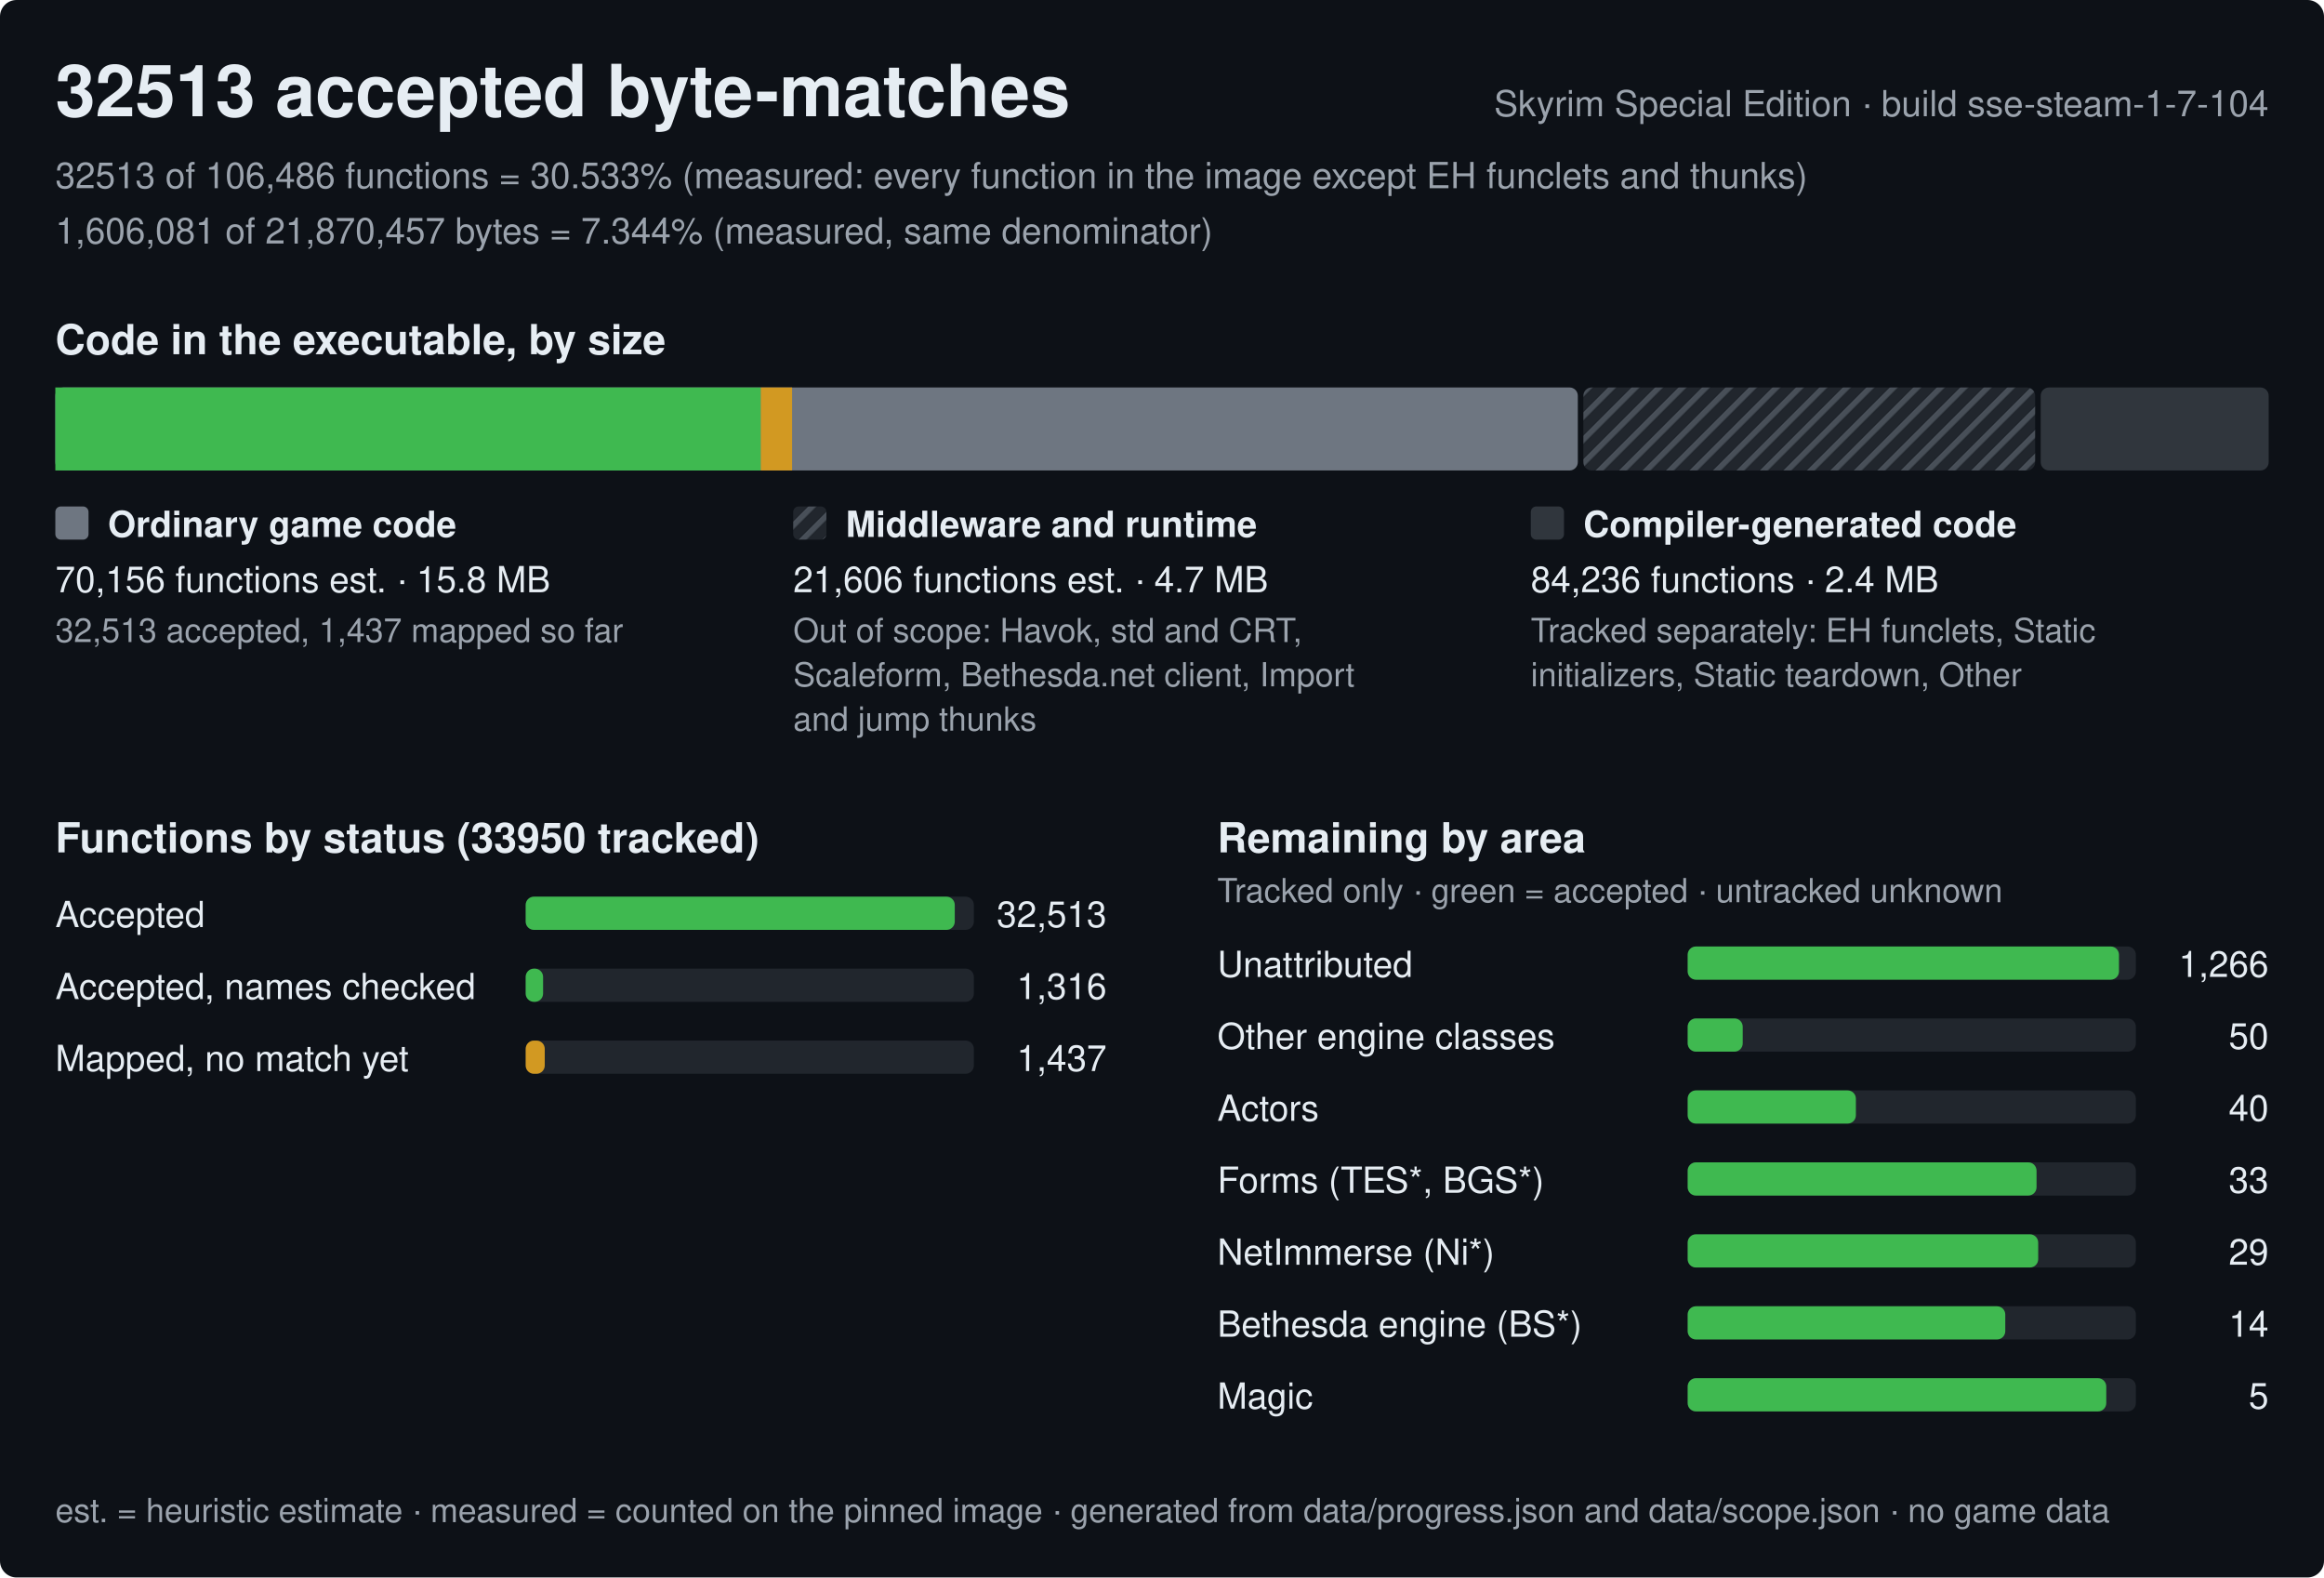
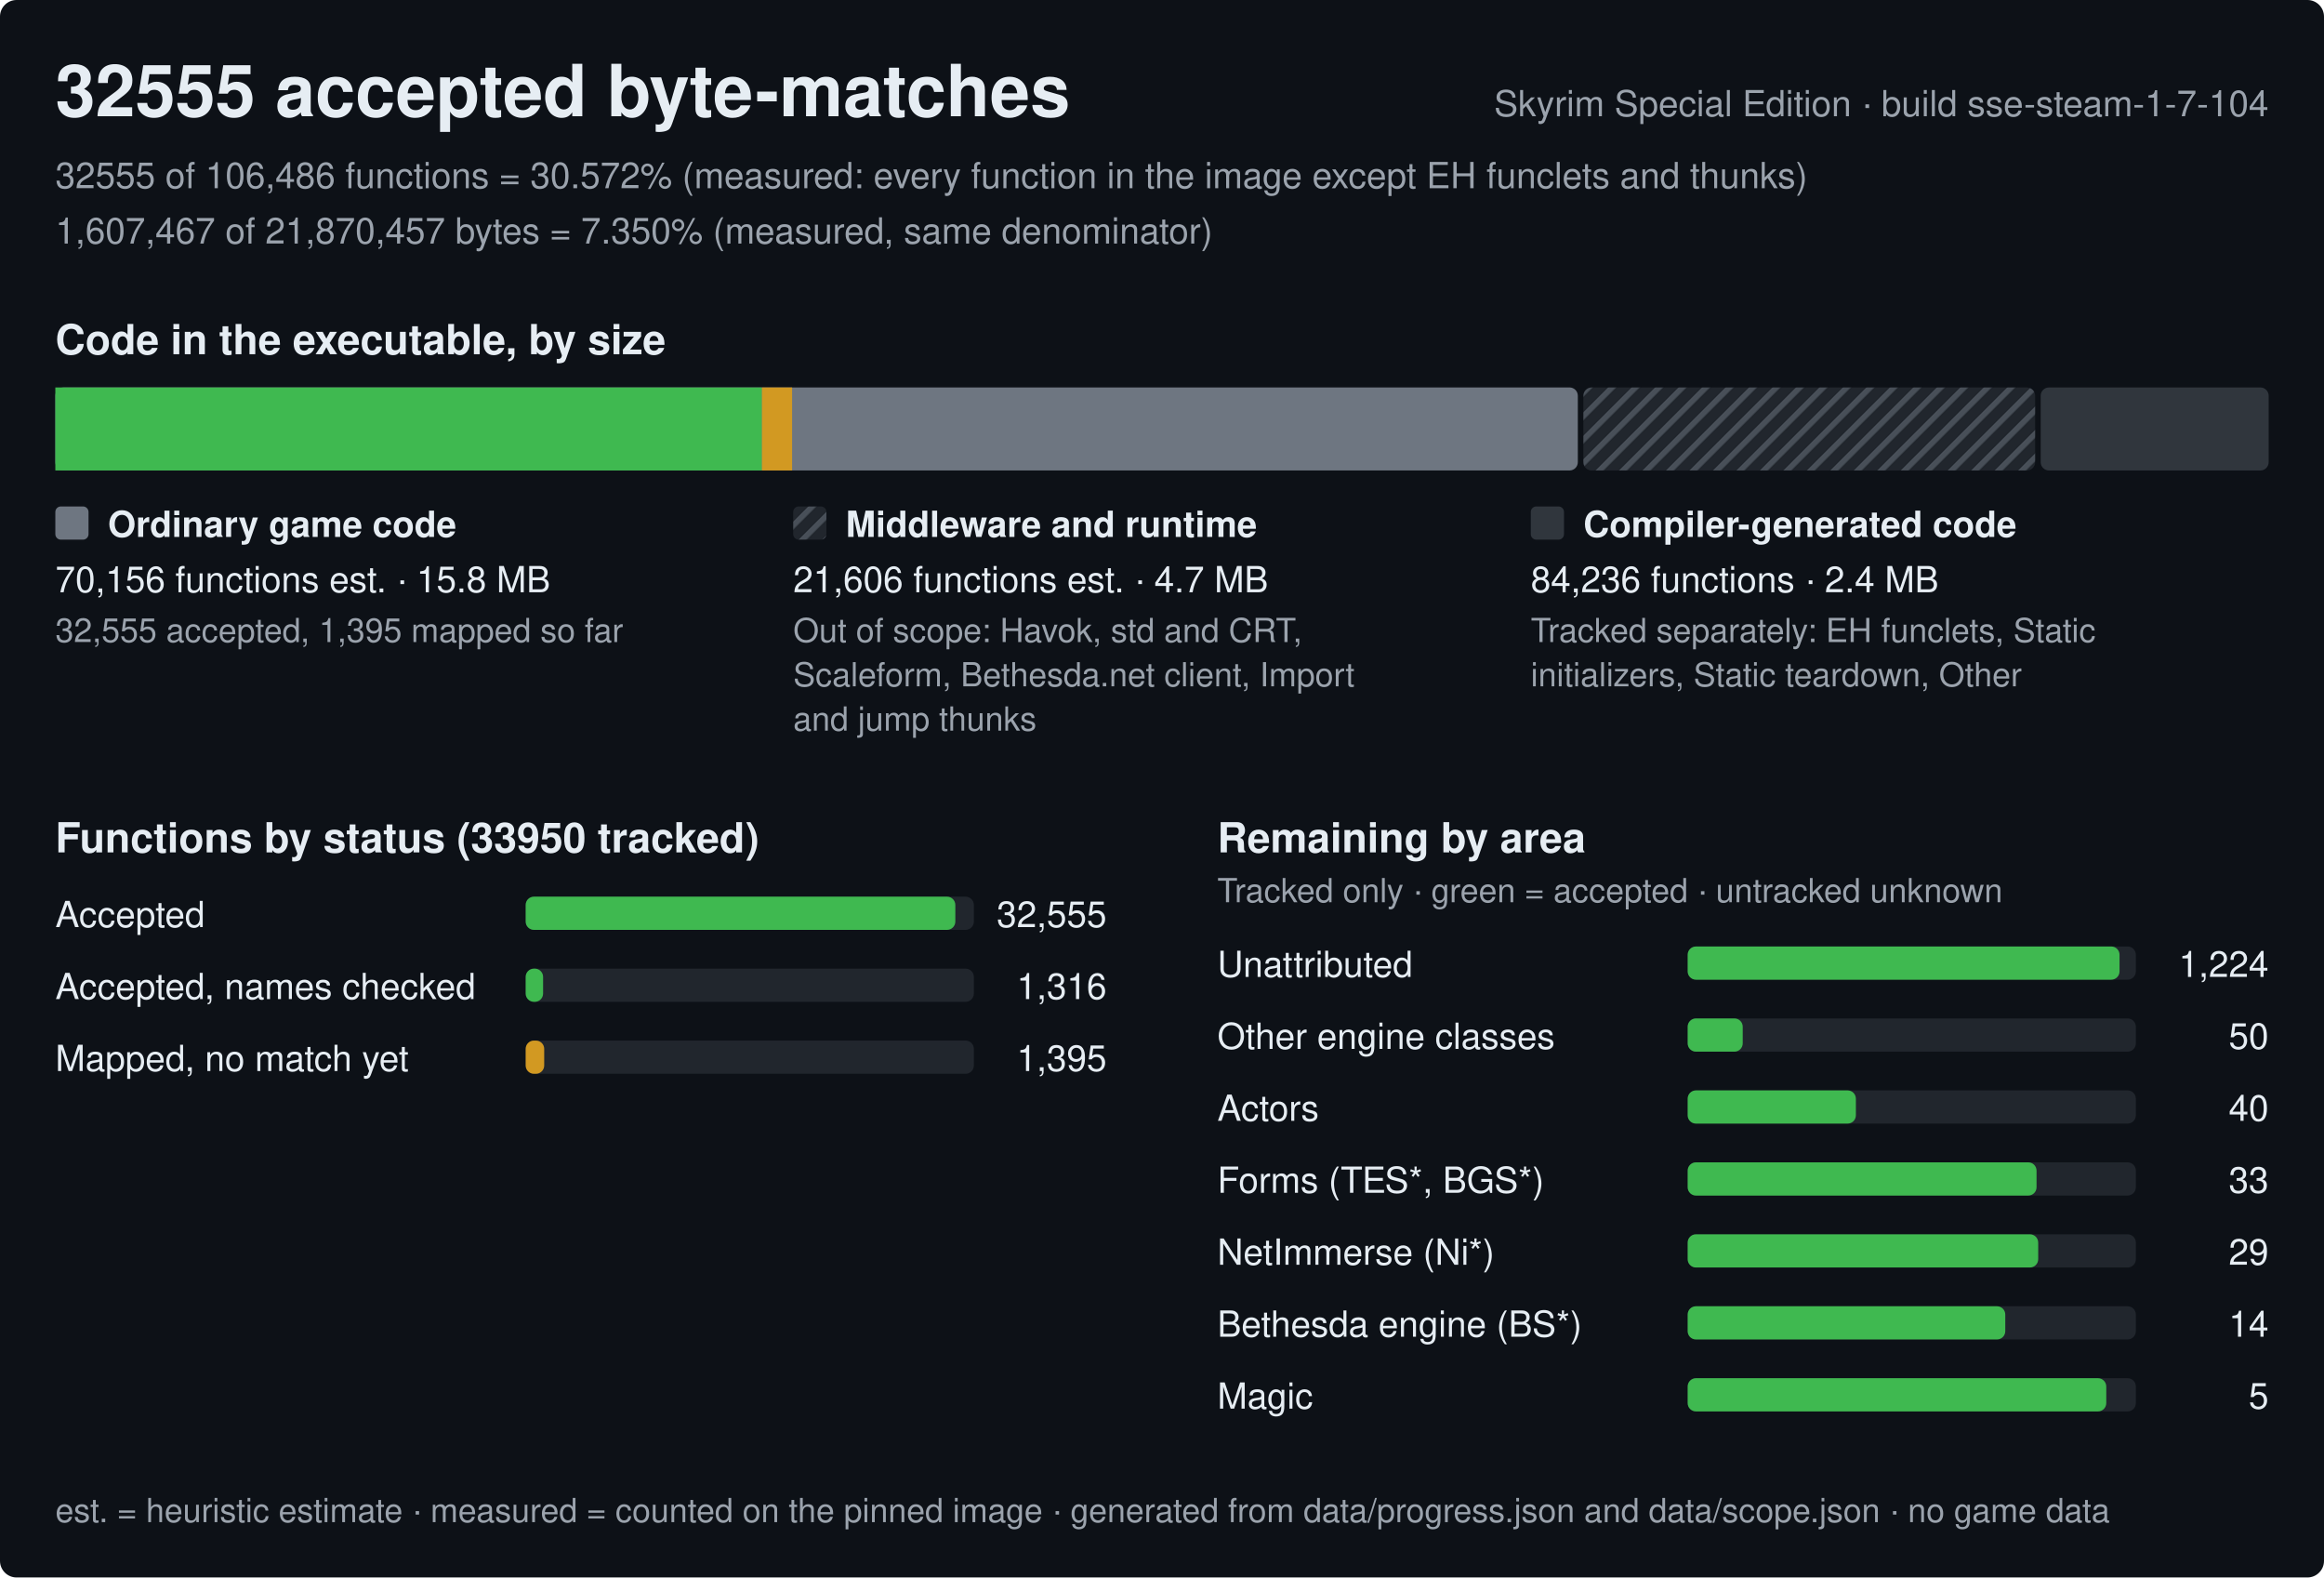
<svg xmlns="http://www.w3.org/2000/svg" width="840" height="570" viewBox="0 0 840 570" role="img" aria-label="Progress of the Skyrim Special Edition byte-matching reconstruction, build sse-steam-1-7-104">
  <style>text{font-family:-apple-system,BlinkMacSystemFont,'Segoe UI',Helvetica,Arial,sans-serif;fill:#e6edf3;white-space:pre}.h{font-size:26px;font-weight:600}.st{font-size:15px;font-weight:600}.lb{font-size:13px;font-weight:600}.bl{font-size:12px;font-weight:600;stroke:#0d1117;stroke-width:3px;paint-order:stroke;stroke-linejoin:round}.rl{font-size:13px}.fn{font-size:12px;fill:#9ba3ad}.mu{fill:#9ba3ad}</style>
  <defs>
    <pattern id="hx" width="6" height="6" patternUnits="userSpaceOnUse" patternTransform="rotate(45)">
      <rect width="6" height="6" fill="#21262d" />
      <rect width="2" height="6" fill="#484f58" />
    </pattern>
  </defs>
  <rect width="840" height="570" rx="6" fill="#0d1117" />
-   <text x="20" y="42" class="h">32513 accepted byte-matches</text>
+   <text x="20" y="42" class="h">32555 accepted byte-matches</text>
  <text x="820" y="42" class="rl mu" text-anchor="end">Skyrim Special Edition · build sse-steam-1-7-104</text>
-   <text x="20" y="68" class="rl mu">32513 of 106,486 functions = 30.533% (measured: every function in the image except EH funclets and thunks)</text>
-   <text x="20" y="88" class="rl mu">1,606,081 of 21,870,457 bytes = 7.344% (measured, same denominator)</text>
+   <text x="20" y="68" class="rl mu">32555 of 106,486 functions = 30.572% (measured: every function in the image except EH funclets and thunks)</text>
+   <text x="20" y="88" class="rl mu">1,607,467 of 21,870,457 bytes = 7.350% (measured, same denominator)</text>
  <text x="20" y="128" class="st">Code in the executable, by size</text>
  <rect x="20" y="140" width="550.3" height="30" rx="3" fill="#6e7681" />
-   <rect x="20" y="140" width="255" height="30" fill="#3fb950" />
-   <rect x="275" y="140" width="11.3" height="30" fill="#d29922" />
+   <rect x="20" y="140" width="255.4" height="30" fill="#3fb950" />
+   <rect x="275.4" y="140" width="10.9" height="30" fill="#d29922" />
  <rect x="572.3" y="140" width="163.3" height="30" rx="3" fill="url(#hx)" />
  <rect x="737.6" y="140" width="82.4" height="30" rx="3" fill="#30363d" />
  <rect x="20" y="183" width="12" height="12" rx="2" fill="#6e7681" />
  <text x="39" y="194" class="lb">Ordinary game code</text>
  <text x="20" y="214" class="rl">70,156 functions est. · 15.8 MB</text>
-   <text x="20" y="232" class="fn">32,513 accepted, 1,437 mapped so far</text>
+   <text x="20" y="232" class="fn">32,555 accepted, 1,395 mapped so far</text>
  <rect x="286.7" y="183" width="12" height="12" rx="2" fill="url(#hx)" />
  <text x="305.7" y="194" class="lb">Middleware and runtime</text>
  <text x="286.7" y="214" class="rl">21,606 functions est. · 4.7 MB</text>
  <text x="286.7" y="232" class="fn">Out of scope: Havok, std and CRT,</text>
  <text x="286.7" y="248" class="fn">Scaleform, Bethesda.net client, Import</text>
  <text x="286.7" y="264" class="fn">and jump thunks</text>
  <rect x="553.3" y="183" width="12" height="12" rx="2" fill="#30363d" />
  <text x="572.3" y="194" class="lb">Compiler-generated code</text>
  <text x="553.3" y="214" class="rl">84,236 functions · 2.4 MB</text>
  <text x="553.3" y="232" class="fn">Tracked separately: EH funclets, Static</text>
  <text x="553.3" y="248" class="fn">initializers, Static teardown, Other</text>
  <text x="20" y="308" class="st">Functions by status (33950 tracked)</text>
  <text x="20" y="335" class="rl">Accepted</text>
  <rect x="190" y="324" width="162.0" height="12" rx="3" fill="#21262d" />
-   <rect x="190" y="324" width="155.1" height="12" rx="3" fill="#3fb950" />
-   <text x="400.0" y="335" class="rl" text-anchor="end">32,513</text>
+   <rect x="190" y="324" width="155.3" height="12" rx="3" fill="#3fb950" />
+   <text x="400.0" y="335" class="rl" text-anchor="end">32,555</text>
  <text x="20" y="361" class="rl">Accepted, names checked</text>
  <rect x="190" y="350" width="162.0" height="12" rx="3" fill="#21262d" />
  <rect x="190" y="350" width="6.3" height="12" rx="3" fill="#3fb950" />
  <text x="400.0" y="361" class="rl" text-anchor="end">1,316</text>
  <text x="20" y="387" class="rl">Mapped, no match yet</text>
  <rect x="190" y="376" width="162.0" height="12" rx="3" fill="#21262d" />
-   <rect x="190" y="376" width="6.9" height="12" rx="3" fill="#d29922" />
-   <text x="400.0" y="387" class="rl" text-anchor="end">1,437</text>
+   <rect x="190" y="376" width="6.7" height="12" rx="3" fill="#d29922" />
+   <text x="400.0" y="387" class="rl" text-anchor="end">1,395</text>
  <text x="440.0" y="308" class="st">Remaining by area</text>
  <text x="440.0" y="326" class="fn">Tracked only · green = accepted · untracked unknown</text>
  <text x="440.0" y="353" class="rl">Unattributed</text>
  <rect x="610.0" y="342" width="162.0" height="12" rx="3" fill="#21262d" />
-   <rect x="610.0" y="342" width="155.9" height="12" rx="3" fill="#3fb950" />
-   <text x="820.0" y="353" class="rl" text-anchor="end">1,266</text>
+   <rect x="610.0" y="342" width="156.1" height="12" rx="3" fill="#3fb950" />
+   <text x="820.0" y="353" class="rl" text-anchor="end">1,224</text>
  <text x="440.0" y="379" class="rl">Other engine classes</text>
  <rect x="610.0" y="368" width="162.0" height="12" rx="3" fill="#21262d" />
  <rect x="610.0" y="368" width="19.9" height="12" rx="3" fill="#3fb950" />
  <text x="820.0" y="379" class="rl" text-anchor="end">50</text>
  <text x="440.0" y="405" class="rl">Actors</text>
  <rect x="610.0" y="394" width="162.0" height="12" rx="3" fill="#21262d" />
  <rect x="610.0" y="394" width="60.8" height="12" rx="3" fill="#3fb950" />
  <text x="820.0" y="405" class="rl" text-anchor="end">40</text>
  <text x="440.0" y="431" class="rl">Forms (TES*, BGS*)</text>
  <rect x="610.0" y="420" width="162.0" height="12" rx="3" fill="#21262d" />
  <rect x="610.0" y="420" width="126.1" height="12" rx="3" fill="#3fb950" />
  <text x="820.0" y="431" class="rl" text-anchor="end">33</text>
  <text x="440.0" y="457" class="rl">NetImmerse (Ni*)</text>
  <rect x="610.0" y="446" width="162.0" height="12" rx="3" fill="#21262d" />
  <rect x="610.0" y="446" width="126.7" height="12" rx="3" fill="#3fb950" />
  <text x="820.0" y="457" class="rl" text-anchor="end">29</text>
  <text x="440.0" y="483" class="rl">Bethesda engine (BS*)</text>
  <rect x="610.0" y="472" width="162.0" height="12" rx="3" fill="#21262d" />
  <rect x="610.0" y="472" width="114.8" height="12" rx="3" fill="#3fb950" />
  <text x="820.0" y="483" class="rl" text-anchor="end">14</text>
  <text x="440.0" y="509" class="rl">Magic</text>
  <rect x="610.0" y="498" width="162.0" height="12" rx="3" fill="#21262d" />
  <rect x="610.0" y="498" width="151.3" height="12" rx="3" fill="#3fb950" />
  <text x="820.0" y="509" class="rl" text-anchor="end">5</text>
  <text x="20" y="550" class="fn">est. = heuristic estimate · measured = counted on the pinned image · generated from data/progress.json and data/scope.json · no game data</text>
</svg>
